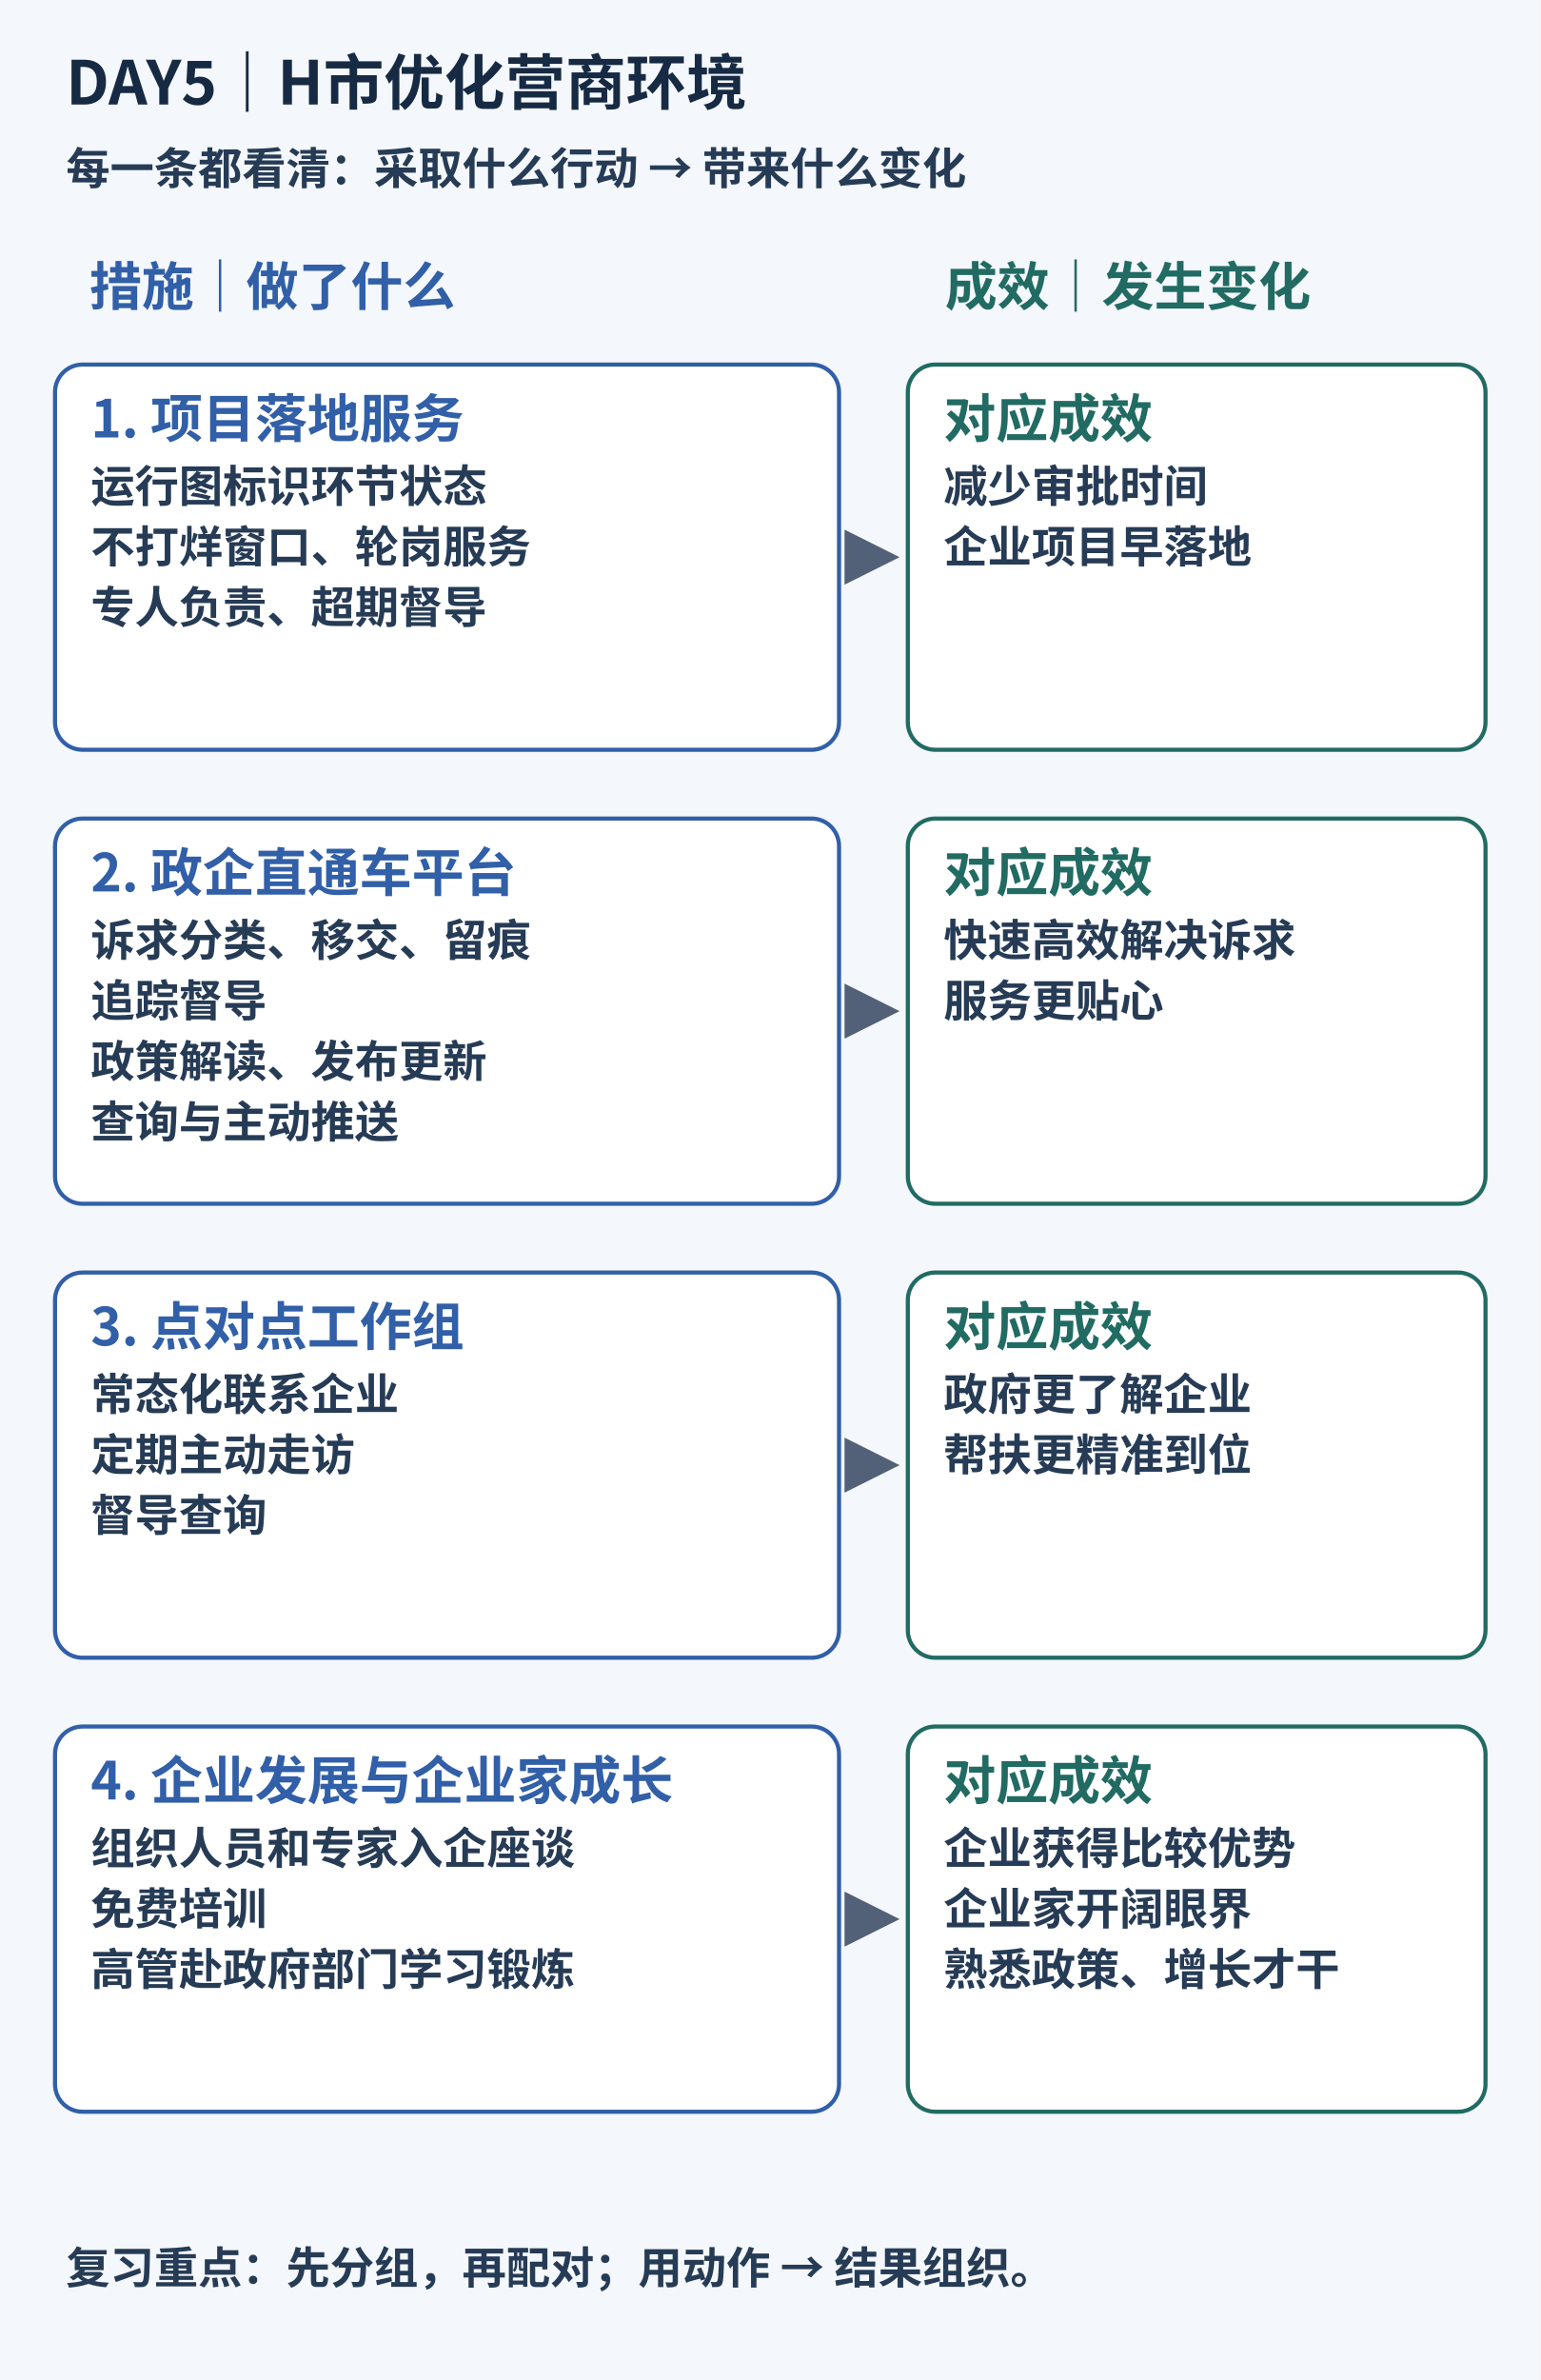
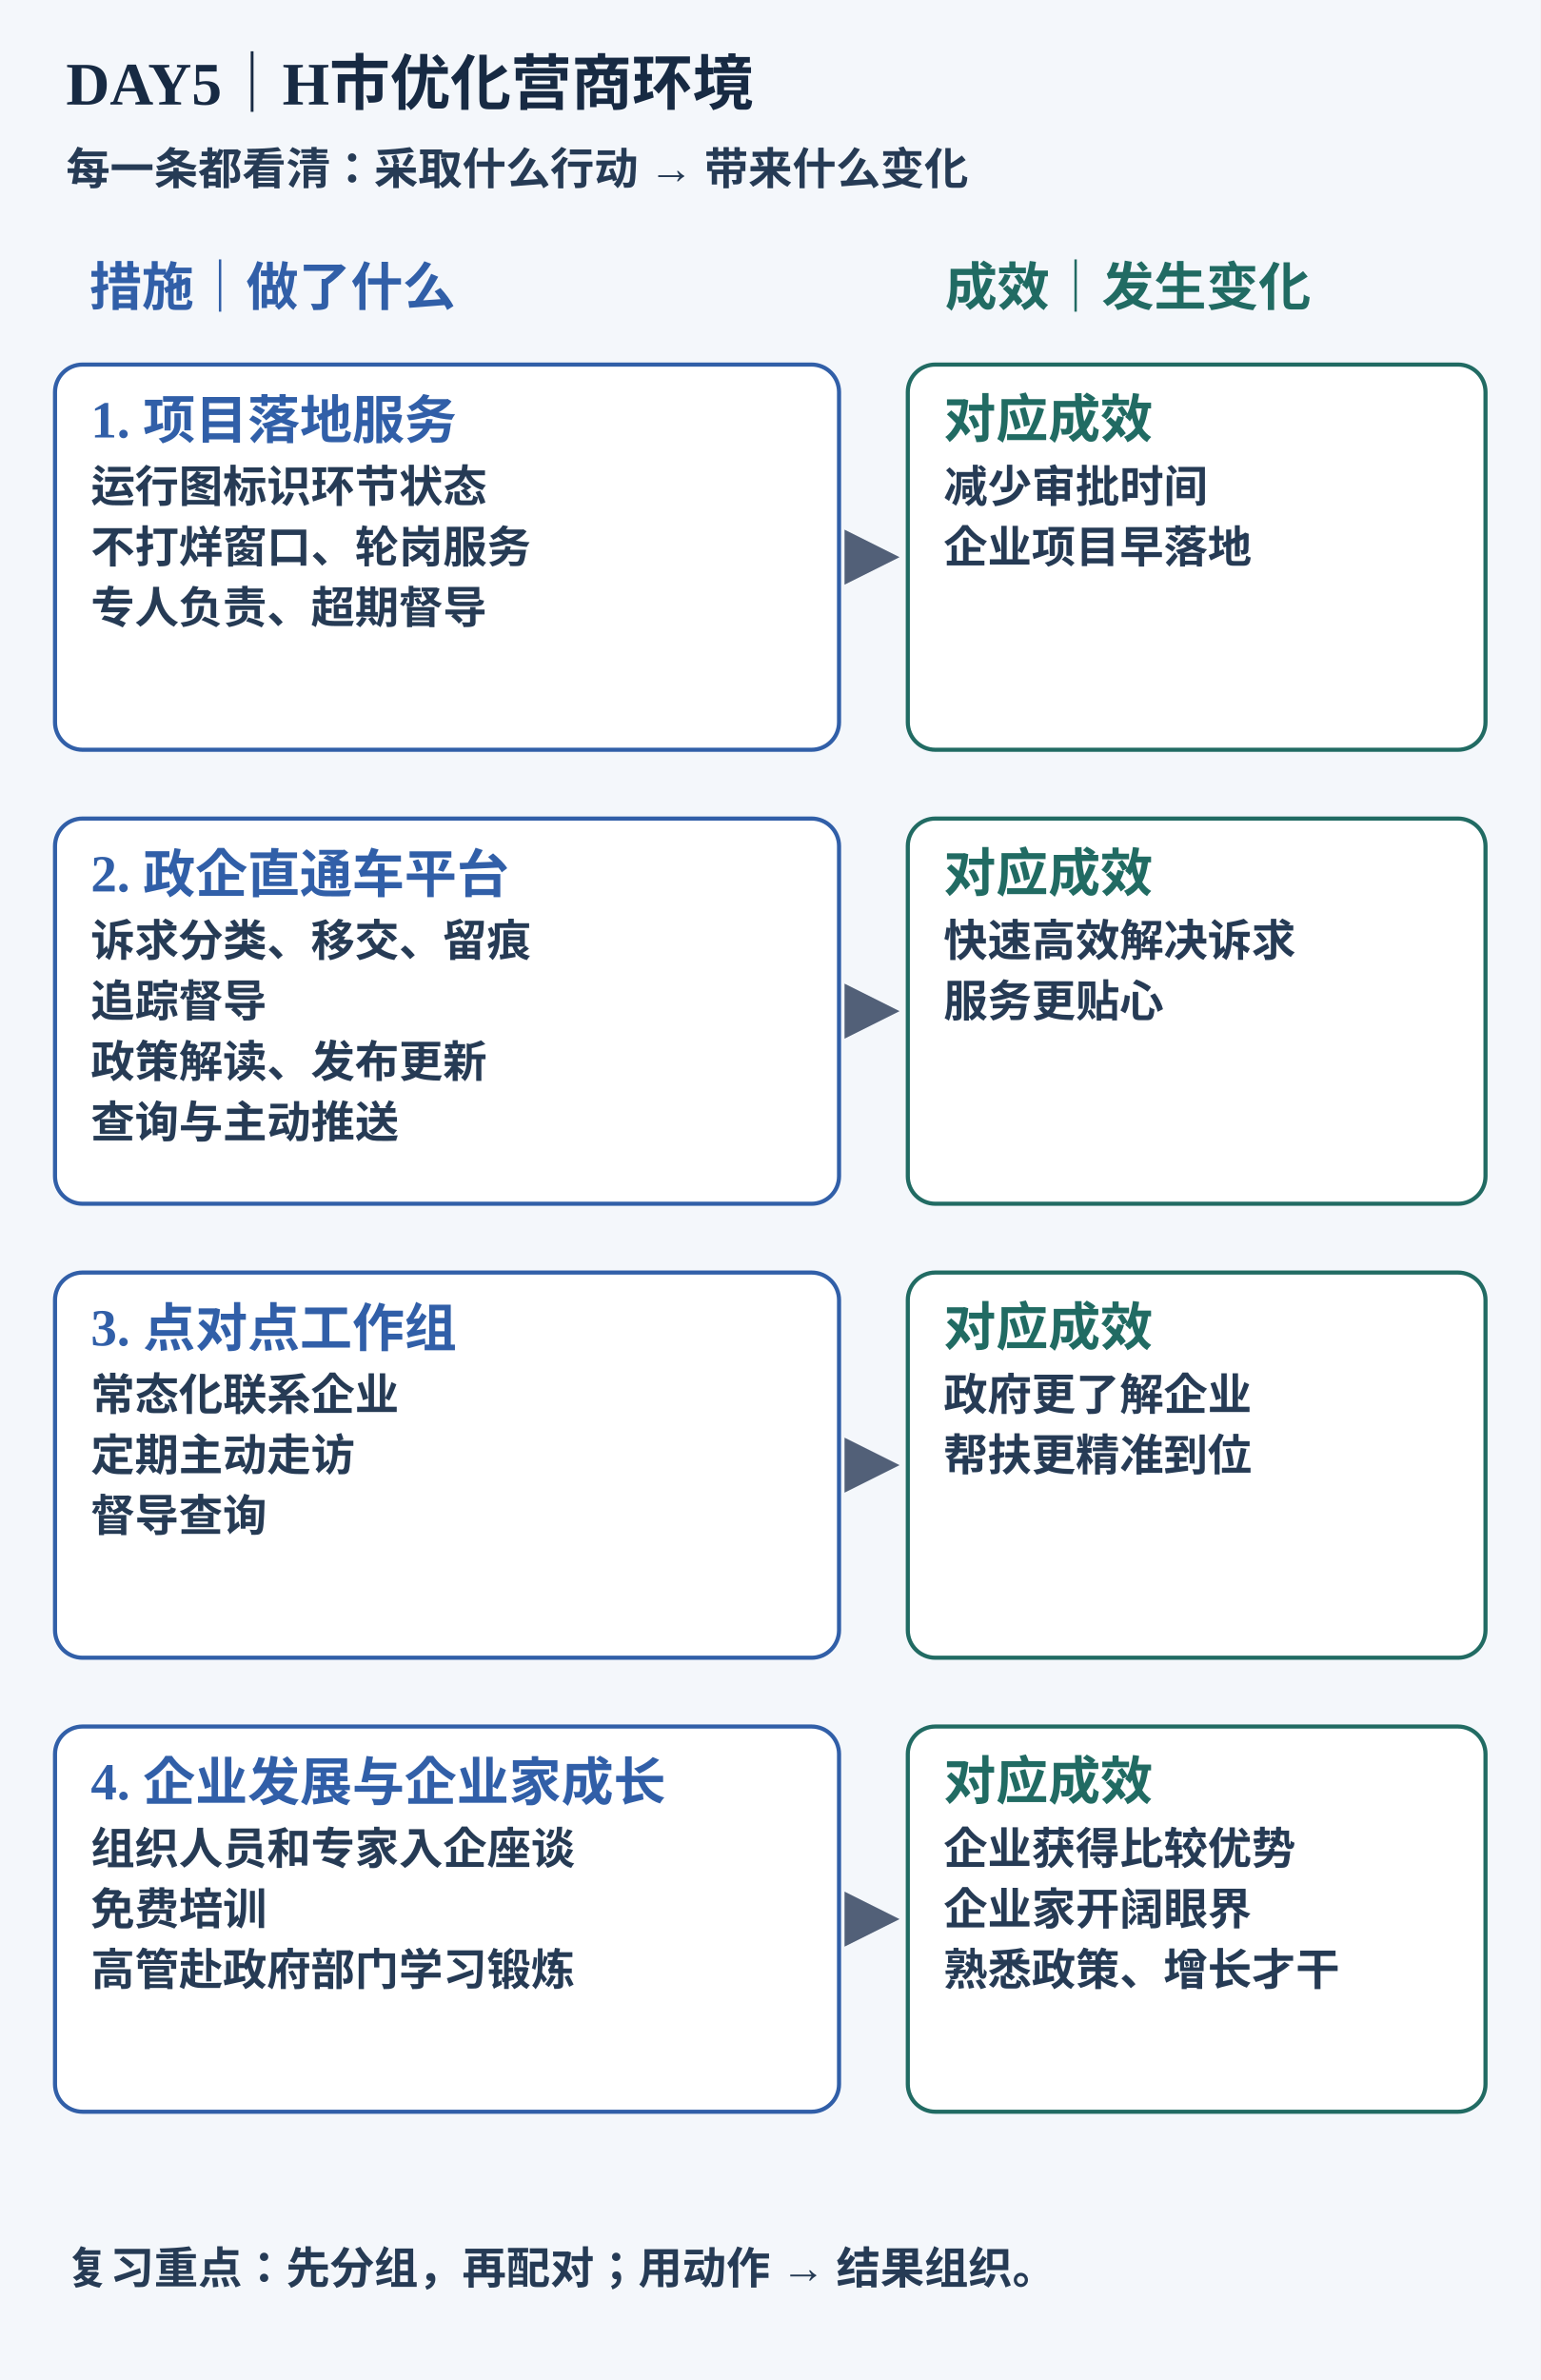
<svg xmlns="http://www.w3.org/2000/svg" width="1120" height="1730" viewBox="0 0 1120 1730" role="img" aria-labelledby="title desc">
  <defs>
    <marker id="arrow" markerWidth="10" markerHeight="10" refX="8" refY="5" orient="auto">
      <path d="M0,0 L10,5 L0,10" fill="#526078" />
    </marker>
  </defs>
  <rect width="1120" height="1730" fill="#f4f7fb" />
-   <g font-family="Microsoft YaHei, Noto Sans CJK SC, sans-serif" fill="#172a43">
+   <g font-family="'Times New Roman', 'KaiTi', '楷体', 'STKaiti', 'Kaiti SC', serif" fill="#172a43">
    <text x="48" y="76" font-size="44" font-weight="800">DAY5｜H市优化营商环境</text>
    <text x="48" y="134" font-size="32" fill="#263b55" font-weight="600">每一条都看清：采取什么行动 → 带来什么变化</text>
    <text x="65" y="222" font-size="38" fill="#315fa8" font-weight="800">措施｜做了什么</text>
    <text x="687" y="222" font-size="38" fill="#216b63" font-weight="800">成效｜发生变化</text>
    <rect x="40" y="265" width="570" height="280" rx="20" fill="white" stroke="#315fa8" stroke-width="3" />
    <text x="66" y="318" font-size="38" fill="#315fa8" font-weight="800">1. 项目落地服务</text>
    <text x="66" y="365" font-size="32" fill="#263b55" font-weight="600">运行图标识环节状态</text>
    <text x="66" y="409" font-size="32" fill="#263b55" font-weight="600">不打烊窗口、轮岗服务</text>
    <text x="66" y="453" font-size="32" fill="#263b55" font-weight="600">专人负责、超期督导</text>
    <rect x="660" y="265" width="420" height="280" rx="20" fill="white" stroke="#216b63" stroke-width="3" />
    <text x="686" y="318" font-size="38" fill="#216b63" font-weight="800">对应成效</text>
    <text x="686" y="365" font-size="32" fill="#263b55" font-weight="600">减少审批时间</text>
    <text x="686" y="409" font-size="32" fill="#263b55" font-weight="600">企业项目早落地</text>
    <path d="M622,405 L646,405" stroke="#526078" stroke-width="4" fill="none" marker-end="url(#arrow)" />
    <rect x="40" y="595" width="570" height="280" rx="20" fill="white" stroke="#315fa8" stroke-width="3" />
    <text x="66" y="648" font-size="38" fill="#315fa8" font-weight="800">2. 政企直通车平台</text>
    <text x="66" y="695" font-size="32" fill="#263b55" font-weight="600">诉求分类、移交、留痕</text>
    <text x="66" y="739" font-size="32" fill="#263b55" font-weight="600">追踪督导</text>
    <text x="66" y="783" font-size="32" fill="#263b55" font-weight="600">政策解读、发布更新</text>
    <text x="66" y="827" font-size="32" fill="#263b55" font-weight="600">查询与主动推送</text>
    <rect x="660" y="595" width="420" height="280" rx="20" fill="white" stroke="#216b63" stroke-width="3" />
    <text x="686" y="648" font-size="38" fill="#216b63" font-weight="800">对应成效</text>
    <text x="686" y="695" font-size="32" fill="#263b55" font-weight="600">快速高效解决诉求</text>
    <text x="686" y="739" font-size="32" fill="#263b55" font-weight="600">服务更贴心</text>
    <path d="M622,735 L646,735" stroke="#526078" stroke-width="4" fill="none" marker-end="url(#arrow)" />
    <rect x="40" y="925" width="570" height="280" rx="20" fill="white" stroke="#315fa8" stroke-width="3" />
    <text x="66" y="978" font-size="38" fill="#315fa8" font-weight="800">3. 点对点工作组</text>
    <text x="66" y="1025" font-size="32" fill="#263b55" font-weight="600">常态化联系企业</text>
    <text x="66" y="1069" font-size="32" fill="#263b55" font-weight="600">定期主动走访</text>
    <text x="66" y="1113" font-size="32" fill="#263b55" font-weight="600">督导查询</text>
    <rect x="660" y="925" width="420" height="280" rx="20" fill="white" stroke="#216b63" stroke-width="3" />
    <text x="686" y="978" font-size="38" fill="#216b63" font-weight="800">对应成效</text>
    <text x="686" y="1025" font-size="32" fill="#263b55" font-weight="600">政府更了解企业</text>
    <text x="686" y="1069" font-size="32" fill="#263b55" font-weight="600">帮扶更精准到位</text>
    <path d="M622,1065 L646,1065" stroke="#526078" stroke-width="4" fill="none" marker-end="url(#arrow)" />
    <rect x="40" y="1255" width="570" height="280" rx="20" fill="white" stroke="#315fa8" stroke-width="3" />
    <text x="66" y="1308" font-size="38" fill="#315fa8" font-weight="800">4. 企业发展与企业家成长</text>
    <text x="66" y="1355" font-size="32" fill="#263b55" font-weight="600">组织人员和专家入企座谈</text>
    <text x="66" y="1399" font-size="32" fill="#263b55" font-weight="600">免费培训</text>
    <text x="66" y="1443" font-size="32" fill="#263b55" font-weight="600">高管赴政府部门学习锻炼</text>
    <rect x="660" y="1255" width="420" height="280" rx="20" fill="white" stroke="#216b63" stroke-width="3" />
    <text x="686" y="1308" font-size="38" fill="#216b63" font-weight="800">对应成效</text>
    <text x="686" y="1355" font-size="32" fill="#263b55" font-weight="600">企业获得比较优势</text>
    <text x="686" y="1399" font-size="32" fill="#263b55" font-weight="600">企业家开阔眼界</text>
    <text x="686" y="1443" font-size="32" fill="#263b55" font-weight="600">熟悉政策、增长才干</text>
    <path d="M622,1395 L646,1395" stroke="#526078" stroke-width="4" fill="none" marker-end="url(#arrow)" />
    <text x="48" y="1660" font-size="32" fill="#263b55" font-weight="600">复习重点：先分组，再配对；用动作 → 结果组织。</text>
  </g>
</svg>
